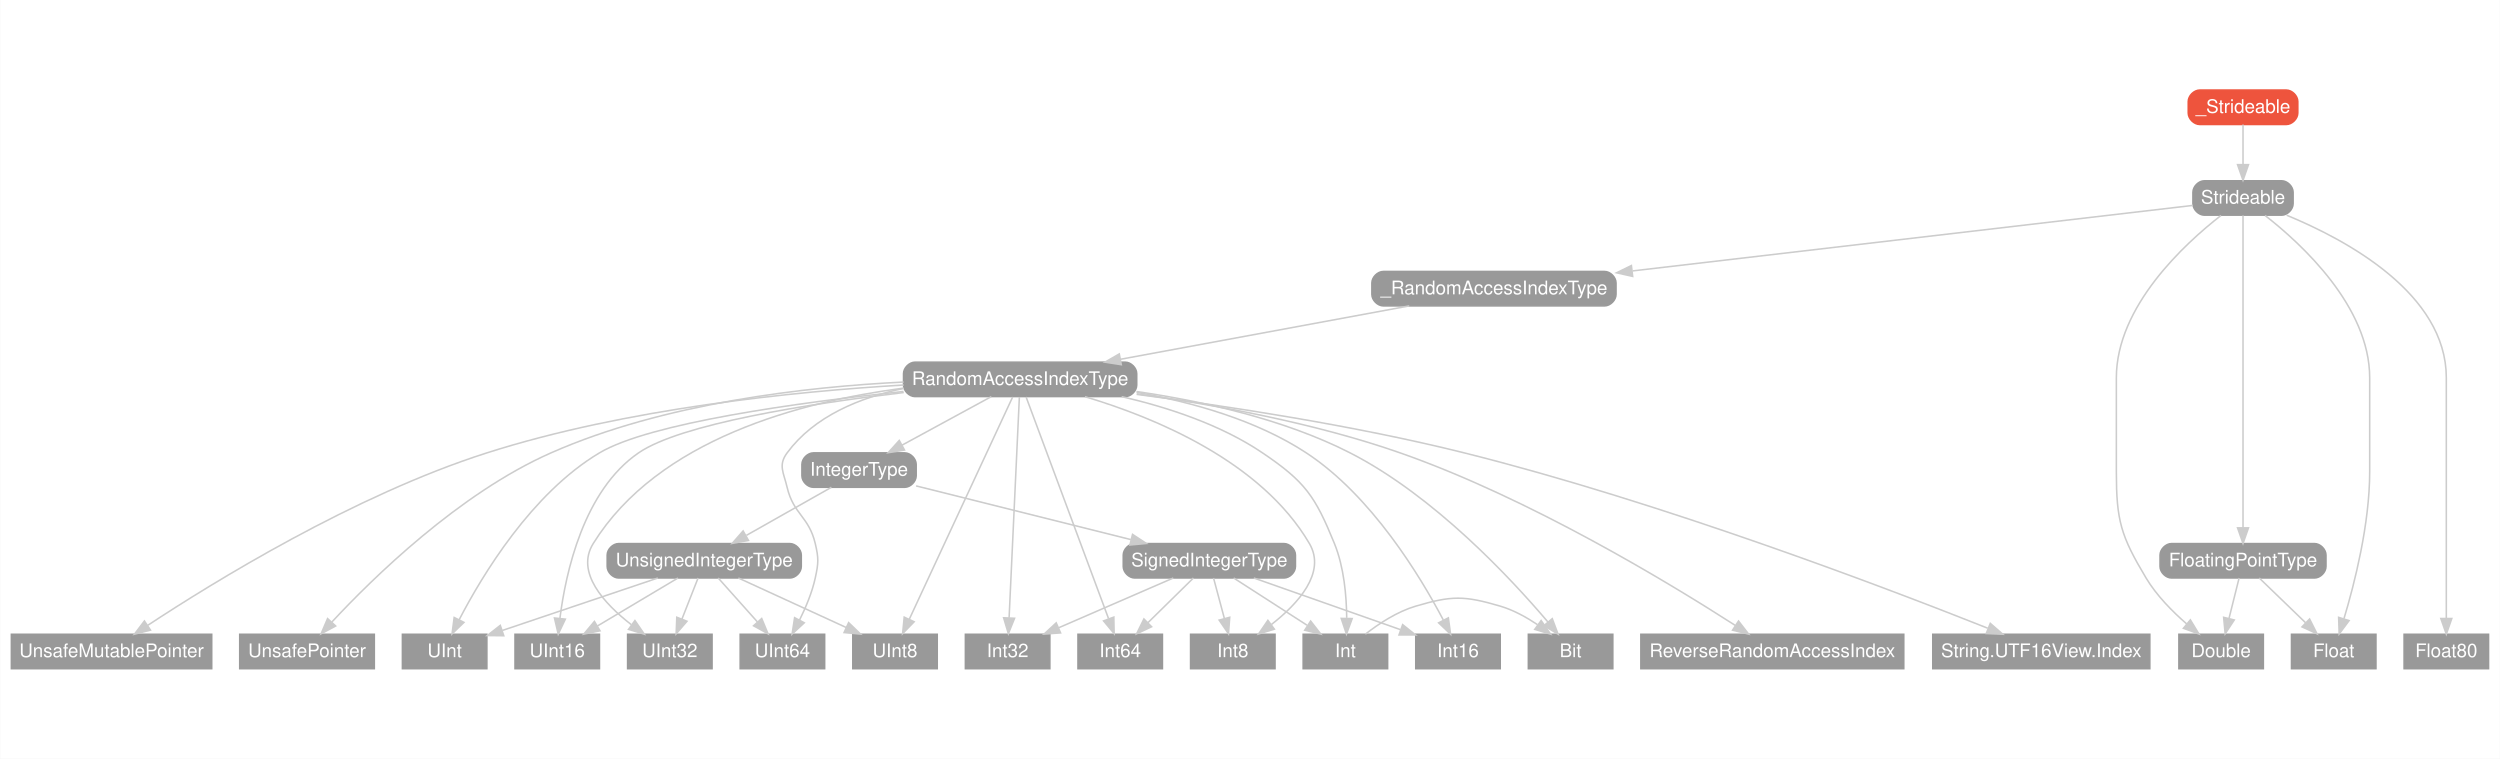
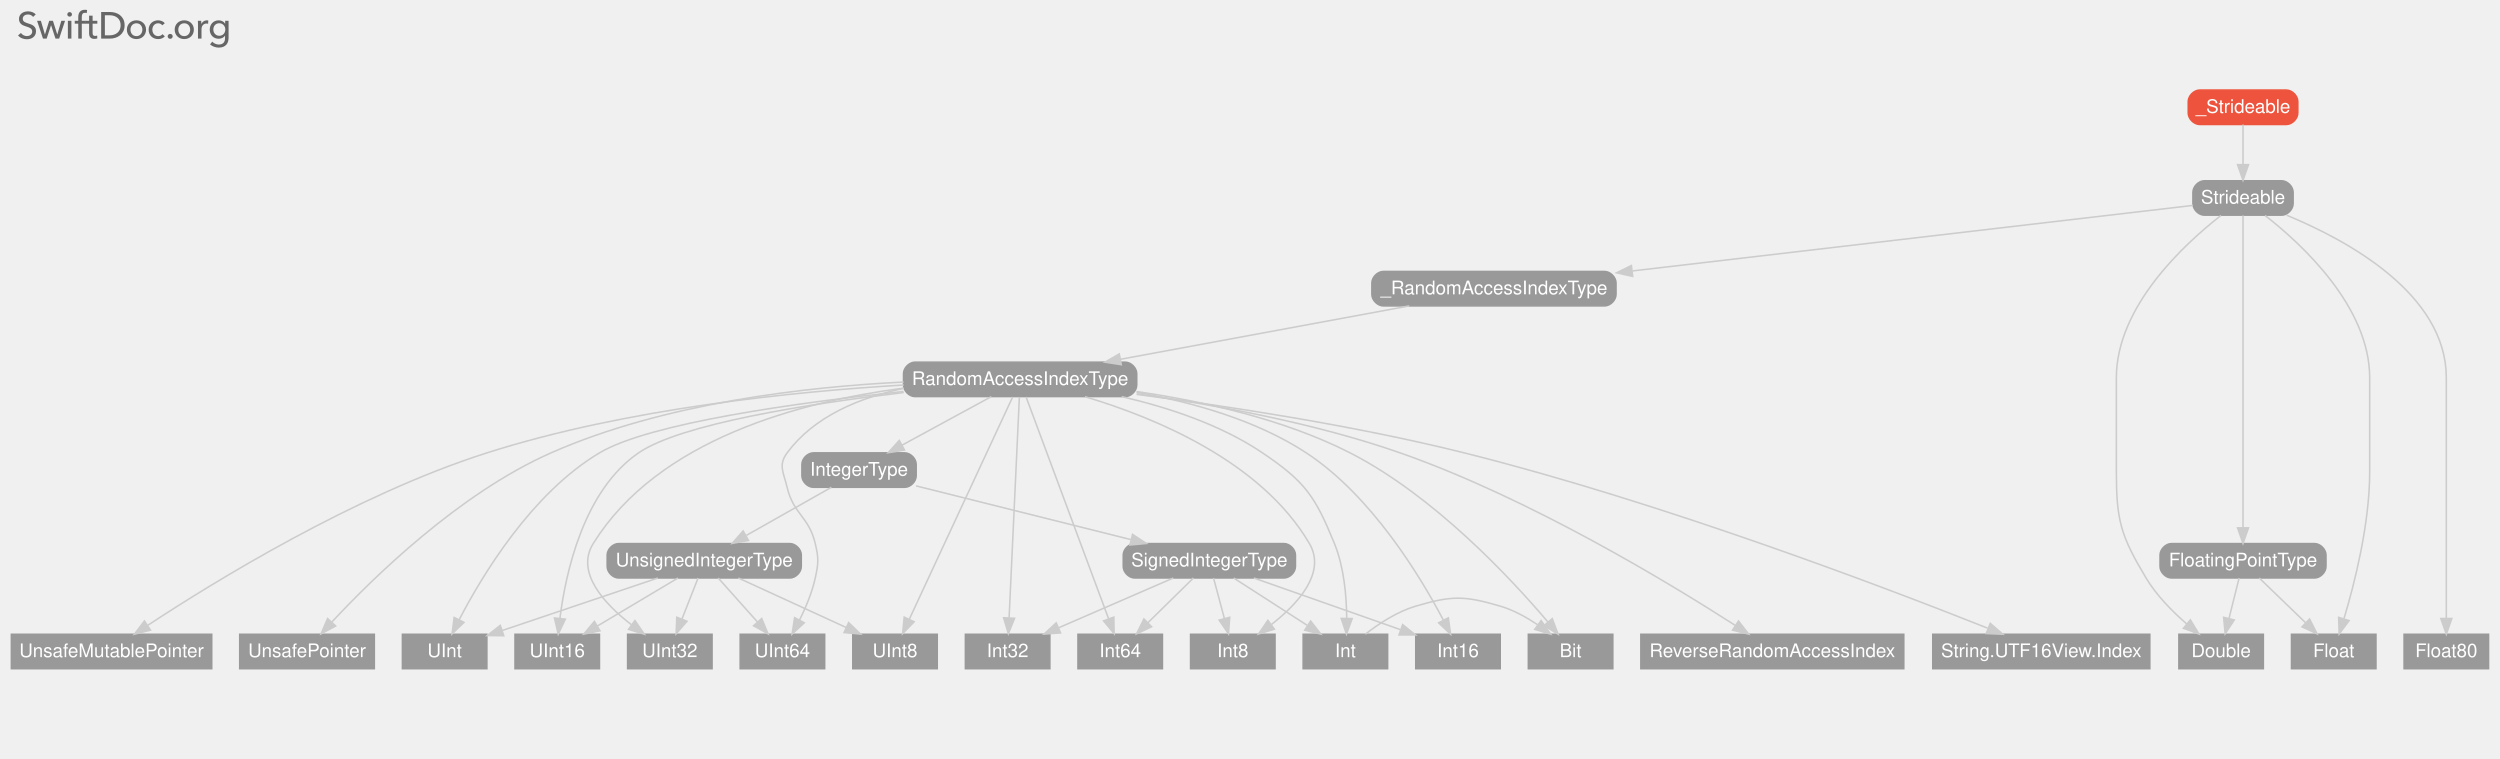
<svg xmlns="http://www.w3.org/2000/svg" xmlns:xlink="http://www.w3.org/1999/xlink" width="1598pt" height="485pt" viewBox="0.00 0.00 1598.40 485.20">
  <g id="graph0" class="graph" transform="scale(1 1) rotate(0) translate(7.2 427.6)">
-     <polygon fill="white" stroke="none" points="-7.2,57.6 -7.2,-427.6 1591.2,-427.6 1591.2,57.6 -7.2,57.6" />
+     <g transform="translate(0 -427.6)">
+       <g>
+         <path fill="#666666" d="M13.846,10.832c-0.336-0.464-0.792-0.844-1.368-1.14s-1.224-0.444-1.944-0.444         c-0.384,0-0.772,0.052-1.164,0.156C8.977,9.509,8.622,9.677,8.301,9.908c-0.32,0.232-0.58,0.52-0.78,0.864         c-0.2,0.344-0.3,0.756-0.3,1.236c0,0.464,0.092,0.852,0.276,1.164c0.184,0.312,0.432,0.576,0.744,0.792s0.68,0.4,1.104,0.552         c0.423,0.152,0.876,0.309,1.356,0.468c0.576,0.177,1.16,0.376,1.752,0.601c0.592,0.224,1.128,0.52,1.608,0.888         s0.872,0.828,1.176,1.38s0.456,1.252,0.456,2.101c0,0.88-0.164,1.644-0.492,2.292c-0.328,0.647-0.765,1.184-1.308,1.607         c-0.544,0.424-1.172,0.74-1.884,0.948s-1.444,0.312-2.196,0.312c-1.072,0-2.108-0.208-3.108-0.624         c-1-0.415-1.828-1.031-2.484-1.848l1.848-1.56c0.4,0.592,0.936,1.071,1.608,1.439c0.672,0.368,1.399,0.552,2.184,0.552         c0.4,0,0.8-0.056,1.2-0.168c0.4-0.111,0.764-0.288,1.092-0.527c0.328-0.24,0.596-0.54,0.804-0.9         c0.208-0.36,0.312-0.796,0.312-1.308s-0.108-0.94-0.324-1.284c-0.216-0.344-0.508-0.636-0.876-0.876s-0.796-0.444-1.284-0.612         c-0.488-0.168-1.004-0.34-1.548-0.516c-0.544-0.16-1.08-0.356-1.608-0.588c-0.528-0.232-1-0.528-1.416-0.889         c-0.416-0.359-0.752-0.804-1.008-1.332c-0.256-0.527-0.384-1.184-0.384-1.968c0-0.848,0.172-1.576,0.516-2.184         c0.344-0.608,0.792-1.112,1.344-1.512c0.552-0.4,1.176-0.692,1.872-0.876c0.696-0.184,1.396-0.276,2.1-0.276         c0.992,0,1.92,0.176,2.784,0.528c0.864,0.352,1.56,0.824,2.088,1.416L13.846,10.832z" />
+         <path fill="#666666" d="M18.813,13.304l2.568,8.688h0.048l2.712-8.688h2.376l2.76,8.688h0.048l2.568-8.688h2.376L30.501,24.68         h-2.352l-2.808-8.544h-0.048l-2.784,8.544h-2.352l-3.792-11.376H18.813z" />
+         <path fill="#666666" d="M38.685,9.2c0,0.416-0.147,0.76-0.44,1.032c-0.294,0.272-0.647,0.408-1.06,0.408s-0.762-0.14-1.047-0.42         c-0.286-0.28-0.429-0.62-0.429-1.02c0-0.416,0.143-0.764,0.429-1.044c0.286-0.28,0.635-0.42,1.047-0.42s0.766,0.14,1.06,0.42         C38.538,8.437,38.685,8.784,38.685,9.2z M38.325,24.68h-2.256V13.304h2.256V24.68z" />
+         <path fill="#666666" d="M47.613,15.152h-2.64v9.528h-2.256v-9.528h-2.256v-1.848h2.256v-2.376c0-0.672,0.076-1.292,0.228-1.86         c0.152-0.568,0.4-1.06,0.744-1.476c0.344-0.416,0.784-0.744,1.32-0.984c0.536-0.24,1.188-0.36,1.956-0.36         c0.544,0,1.016,0.056,1.416,0.168l-0.264,1.944c-0.176-0.048-0.352-0.088-0.528-0.12c-0.176-0.032-0.376-0.048-0.6-0.048         c-0.432,0-0.78,0.076-1.044,0.228c-0.264,0.152-0.468,0.356-0.612,0.612s-0.24,0.548-0.288,0.876         c-0.048,0.328-0.072,0.668-0.072,1.02v2.376h2.64V15.152z" />
+         <path fill="#666666" d="M54.909,15.152h-3.024v5.91c0,0.687,0.128,1.177,0.384,1.472c0.256,0.295,0.664,0.442,1.224,0.442         c0.208,0,0.432-0.021,0.672-0.065c0.24-0.044,0.456-0.11,0.648-0.198l0.072,1.848c-0.272,0.096-0.572,0.172-0.9,0.229         c-0.328,0.056-0.668,0.084-1.02,0.084c-1.072,0-1.892-0.296-2.46-0.889c-0.568-0.592-0.852-1.479-0.852-2.664v-6.168h-2.184         v-1.848h2.184V10.04h2.232v3.264h3.024V15.152z" />
+         <path fill="#666666" d="M57.356,7.688h5.832c1.088,0,2.176,0.16,3.264,0.48c1.088,0.32,2.072,0.824,2.952,1.512         s1.592,1.568,2.136,2.64c0.544,1.072,0.816,2.36,0.816,3.864c0,1.456-0.272,2.716-0.816,3.78s-1.256,1.943-2.136,2.64         s-1.864,1.216-2.952,1.561c-1.088,0.344-2.176,0.516-3.264,0.516h-5.832V7.688z M59.732,22.593h2.976         c1.024,0,1.972-0.145,2.844-0.432c0.872-0.288,1.624-0.704,2.256-1.248c0.632-0.544,1.124-1.216,1.476-2.017         c0.352-0.8,0.528-1.704,0.528-2.712c0-1.056-0.176-1.983-0.528-2.784c-0.353-0.8-0.844-1.468-1.476-2.004         c-0.632-0.536-1.384-0.944-2.256-1.224s-1.82-0.42-2.844-0.42h-2.976V22.593z" />
+         <path fill="#666666" d="M86.06,18.969c0,0.88-0.156,1.688-0.468,2.424c-0.312,0.736-0.744,1.372-1.296,1.908         c-0.552,0.536-1.204,0.952-1.956,1.248c-0.752,0.296-1.56,0.443-2.424,0.443c-0.864,0-1.672-0.147-2.424-0.443         c-0.752-0.296-1.4-0.712-1.944-1.248c-0.544-0.536-0.972-1.172-1.284-1.908c-0.312-0.735-0.468-1.544-0.468-2.424         s0.156-1.684,0.468-2.412c0.312-0.728,0.74-1.356,1.284-1.884c0.543-0.528,1.191-0.939,1.944-1.236         c0.752-0.296,1.56-0.444,2.424-0.444c0.864,0,1.672,0.148,2.424,0.444c0.752,0.297,1.404,0.708,1.956,1.236         c0.552,0.527,0.984,1.156,1.296,1.884C85.904,17.285,86.06,18.089,86.06,18.969z M83.708,18.98c0-0.542-0.084-1.061-0.252-1.556         c-0.169-0.494-0.414-0.929-0.734-1.304s-0.718-0.674-1.192-0.897s-1.015-0.335-1.625-0.335c-0.61,0-1.152,0.111-1.625,0.335         c-0.474,0.224-0.871,0.522-1.191,0.897c-0.321,0.375-0.566,0.81-0.734,1.304C76.184,17.92,76.1,18.438,76.1,18.98         c0,0.543,0.084,1.062,0.253,1.556c0.168,0.495,0.413,0.934,0.734,1.316c0.321,0.383,0.718,0.686,1.191,0.909         c0.473,0.224,1.015,0.335,1.625,0.335c0.61,0,1.151-0.111,1.625-0.335s0.871-0.526,1.192-0.909s0.565-0.821,0.734-1.316         C83.624,20.042,83.708,19.523,83.708,18.98z" />
+         <path fill="#666666" d="M96.428,16.184c-0.24-0.368-0.6-0.676-1.08-0.924s-0.992-0.372-1.536-0.372         c-0.592,0-1.116,0.112-1.572,0.336c-0.456,0.225-0.844,0.524-1.164,0.9c-0.32,0.376-0.564,0.812-0.732,1.308         s-0.252,1.017-0.252,1.56c0,0.545,0.084,1.064,0.252,1.561s0.412,0.933,0.732,1.308c0.32,0.376,0.712,0.677,1.176,0.9         c0.464,0.225,0.992,0.336,1.584,0.336c0.576,0,1.1-0.111,1.572-0.336c0.472-0.224,0.86-0.528,1.164-0.912l1.512,1.368         c-0.48,0.561-1.08,0.996-1.8,1.308c-0.72,0.312-1.536,0.468-2.448,0.468c-0.88,0-1.692-0.144-2.436-0.432         c-0.744-0.288-1.388-0.691-1.932-1.212c-0.544-0.52-0.972-1.147-1.284-1.884s-0.468-1.561-0.468-2.473         c0-0.896,0.152-1.711,0.456-2.447c0.304-0.736,0.728-1.368,1.272-1.896c0.543-0.527,1.188-0.936,1.932-1.224         c0.744-0.288,1.548-0.433,2.412-0.433c0.8,0,1.596,0.16,2.388,0.48s1.419,0.784,1.884,1.392L96.428,16.184z" />
+         <path fill="#666666" d="M103.1,23.24c0,0.417-0.152,0.784-0.456,1.104c-0.304,0.32-0.688,0.479-1.152,0.479         c-0.448,0-0.828-0.155-1.14-0.468c-0.312-0.312-0.468-0.676-0.468-1.092c0-0.432,0.152-0.804,0.456-1.116         c0.304-0.312,0.688-0.468,1.152-0.468c0.464,0,0.848,0.152,1.152,0.456C102.947,22.44,103.1,22.808,103.1,23.24z" />
+         <path fill="#666666" d="M116.635,18.969c0,0.88-0.156,1.688-0.468,2.424c-0.312,0.736-0.744,1.372-1.296,1.908         c-0.552,0.536-1.204,0.952-1.956,1.248c-0.752,0.296-1.56,0.443-2.424,0.443c-0.864,0-1.672-0.147-2.424-0.443         c-0.752-0.296-1.4-0.712-1.944-1.248c-0.544-0.536-0.972-1.172-1.284-1.908c-0.312-0.735-0.468-1.544-0.468-2.424         s0.156-1.684,0.468-2.412c0.312-0.728,0.74-1.356,1.284-1.884c0.543-0.528,1.191-0.939,1.944-1.236         c0.752-0.296,1.56-0.444,2.424-0.444c0.864,0,1.672,0.148,2.424,0.444c0.752,0.297,1.404,0.708,1.956,1.236         c0.552,0.527,0.984,1.156,1.296,1.884C116.479,17.285,116.635,18.089,116.635,18.969z M114.283,18.98         c0-0.542-0.084-1.061-0.252-1.556c-0.169-0.494-0.414-0.929-0.734-1.304s-0.718-0.674-1.192-0.897s-1.015-0.335-1.625-0.335         c-0.61,0-1.152,0.111-1.625,0.335c-0.474,0.224-0.871,0.522-1.191,0.897c-0.321,0.375-0.566,0.81-0.734,1.304         c-0.169,0.495-0.253,1.014-0.253,1.556c0,0.543,0.084,1.062,0.253,1.556c0.168,0.495,0.413,0.934,0.734,1.316         c0.321,0.383,0.718,0.686,1.191,0.909c0.473,0.224,1.015,0.335,1.625,0.335c0.61,0,1.151-0.111,1.625-0.335         s0.871-0.526,1.192-0.909s0.565-0.821,0.734-1.316C114.199,20.042,114.283,19.523,114.283,18.98z" />
+         <path fill="#666666" d="M119.251,14.577c-0.016-0.48-0.04-0.904-0.072-1.272h2.136c0.032,0.288,0.056,0.62,0.072,0.996         c0.016,0.376,0.024,0.684,0.024,0.924h0.072c0.32-0.672,0.788-1.212,1.404-1.62c0.616-0.408,1.308-0.612,2.076-0.612         c0.352,0,0.648,0.033,0.888,0.097l-0.096,2.088c-0.32-0.08-0.664-0.12-1.032-0.12c-0.544,0-1.016,0.101-1.416,0.3         c-0.4,0.2-0.732,0.468-0.996,0.805c-0.264,0.336-0.46,0.724-0.588,1.163c-0.128,0.44-0.192,0.9-0.192,1.381v5.976h-2.256v-8.928         C119.275,15.449,119.267,15.056,119.251,14.577z" />
+         <path fill="#666666" d="M128.419,26.625c0.496,0.56,1.116,1.008,1.86,1.344c0.744,0.336,1.508,0.504,2.292,0.504         c0.752,0,1.384-0.108,1.896-0.324s0.924-0.512,1.236-0.888s0.536-0.82,0.672-1.332c0.136-0.513,0.204-1.064,0.204-1.656v-1.464         h-0.048c-0.416,0.641-0.984,1.128-1.704,1.464c-0.72,0.336-1.488,0.504-2.304,0.504c-0.864,0-1.652-0.151-2.364-0.456         c-0.712-0.304-1.316-0.72-1.812-1.248c-0.496-0.527-0.88-1.147-1.152-1.859s-0.408-1.477-0.408-2.292         c0-0.816,0.136-1.584,0.408-2.305c0.272-0.72,0.656-1.348,1.152-1.884c0.496-0.535,1.096-0.96,1.8-1.271         c0.704-0.312,1.488-0.469,2.352-0.469c0.816,0,1.596,0.177,2.34,0.528c0.744,0.353,1.332,0.888,1.764,1.608h0.048v-1.824h2.184         v10.8c0,0.832-0.104,1.628-0.312,2.388c-0.208,0.76-0.56,1.433-1.056,2.017s-1.144,1.052-1.944,1.404         c-0.8,0.352-1.792,0.527-2.976,0.527c-0.992,0-1.988-0.18-2.988-0.54c-1-0.359-1.86-0.868-2.58-1.523L128.419,26.625z          M129.091,18.873c0,0.527,0.084,1.031,0.253,1.512c0.168,0.479,0.417,0.904,0.746,1.271c0.329,0.369,0.726,0.664,1.192,0.889         c0.465,0.224,0.995,0.336,1.589,0.336c0.577,0,1.107-0.104,1.589-0.312c0.481-0.207,0.891-0.491,1.228-0.852         s0.598-0.784,0.782-1.272c0.185-0.487,0.277-1.012,0.277-1.571c0-0.544-0.093-1.057-0.277-1.536         c-0.185-0.48-0.449-0.904-0.794-1.272c-0.345-0.367-0.755-0.66-1.228-0.876c-0.474-0.216-1-0.324-1.577-0.324         c-0.594,0-1.124,0.108-1.589,0.324c-0.466,0.216-0.863,0.504-1.192,0.864s-0.578,0.784-0.746,1.271         C129.175,17.812,129.091,18.329,129.091,18.873z" />
+       </g>
+       <g>
+         <a xlink:href="/" pointer-events="all" target="_top">
+           <polygon fill="none" points="0,0 145,0 145,35 0,35 0,0" />
+         </a>
+       </g>
+     </g>
    <g id="node1" class="node">
      <g id="a_node1">
-         <a xlink:href="/type/Bit/" xlink:title="Bit">
+         <a xlink:href="/type/Bit/" target="_top">
          <polygon fill="#999999" stroke="#999999" points="1024,-22 970,-22 970,-0 1024,-0 1024,-22" />
          <text text-anchor="middle" x="997" y="-7.4" font-family="Helvetica,sans-Serif" font-size="12.00" fill="white">Bit</text>
        </a>
      </g>
    </g>
    <g id="node2" class="node">
      <g id="a_node2">
-         <a xlink:href="/type/Double/" xlink:title="Double">
+         <a xlink:href="/type/Double/" target="_top">
          <polygon fill="#999999" stroke="#999999" points="1440,-22 1386,-22 1386,-0 1440,-0 1440,-22" />
          <text text-anchor="middle" x="1413" y="-7.4" font-family="Helvetica,sans-Serif" font-size="12.00" fill="white">Double</text>
        </a>
      </g>
    </g>
    <g id="node3" class="node">
      <g id="a_node3">
-         <a xlink:href="/type/Float/" xlink:title="Float">
+         <a xlink:href="/type/Float/" target="_top">
          <polygon fill="#999999" stroke="#999999" points="1512,-22 1458,-22 1458,-0 1512,-0 1512,-22" />
          <text text-anchor="middle" x="1485" y="-7.4" font-family="Helvetica,sans-Serif" font-size="12.00" fill="white">Float</text>
        </a>
      </g>
    </g>
    <g id="node4" class="node">
      <g id="a_node4">
-         <a xlink:href="/type/Float80/" xlink:title="Float80">
+         <a xlink:href="/type/Float80/" target="_top">
          <polygon fill="#999999" stroke="#999999" points="1584,-22 1530,-22 1530,-0 1584,-0 1584,-22" />
          <text text-anchor="middle" x="1557" y="-7.4" font-family="Helvetica,sans-Serif" font-size="12.00" fill="white">Float80</text>
        </a>
      </g>
    </g>
    <g id="node5" class="node">
      <g id="a_node5">
-         <a xlink:href="/protocol/FloatingPointType/" xlink:title="FloatingPointType">
+         <a xlink:href="/protocol/FloatingPointType/" target="_top">
          <path fill="#999999" stroke="#999999" d="M1472.72,-80C1472.72,-80 1381.28,-80 1381.28,-80 1377.62,-80 1373.95,-76.333 1373.95,-72.667 1373.95,-72.667 1373.95,-65.333 1373.95,-65.333 1373.95,-61.667 1377.62,-58 1381.28,-58 1381.28,-58 1472.72,-58 1472.72,-58 1476.38,-58 1480.05,-61.667 1480.05,-65.333 1480.05,-65.333 1480.05,-72.667 1480.05,-72.667 1480.05,-76.333 1476.38,-80 1472.72,-80" />
          <text text-anchor="middle" x="1427" y="-65.4" font-family="Helvetica,sans-Serif" font-size="12.00" fill="white">FloatingPointType</text>
        </a>
      </g>
    </g>
    <g id="edge7" class="edge">
      <path fill="none" stroke="#cccccc" d="M1424.5,-57.988C1422.71,-50.831 1420.24,-40.955 1418.05,-32.188" />
      <polygon fill="#cccccc" stroke="#cccccc" points="1421.4,-31.156 1415.58,-22.304 1414.61,-32.854 1421.4,-31.156" />
    </g>
    <g id="edge8" class="edge">
      <path fill="none" stroke="#cccccc" d="M1437.37,-57.988C1445.6,-50.045 1457.29,-38.751 1467.04,-29.344" />
      <polygon fill="#cccccc" stroke="#cccccc" points="1469.57,-31.768 1474.33,-22.304 1464.7,-26.732 1469.57,-31.768" />
    </g>
    <g id="node6" class="node">
      <g id="a_node6">
-         <a xlink:href="/type/Int/" xlink:title="Int">
+         <a xlink:href="/type/Int/" target="_top">
          <polygon fill="#999999" stroke="#999999" points="880,-22 826,-22 826,-0 880,-0 880,-22" />
          <text text-anchor="middle" x="853" y="-7.4" font-family="Helvetica,sans-Serif" font-size="12.00" fill="white">Int</text>
        </a>
      </g>
    </g>
    <g id="edge26" class="edge">
      <path fill="none" stroke="#cccccc" d="M865.779,-22.085C874.283,-28.703 886.052,-36.484 898,-40 921.024,-46.776 928.976,-46.776 952,-40 960.401,-37.528 968.713,-32.947 975.865,-28.145" />
      <polygon fill="#cccccc" stroke="#cccccc" points="978.18,-30.789 984.221,-22.085 974.071,-25.122 978.18,-30.789" />
    </g>
    <g id="node7" class="node">
      <g id="a_node7">
-         <a xlink:href="/type/Int16/" xlink:title="Int16">
+         <a xlink:href="/type/Int16/" target="_top">
          <polygon fill="#999999" stroke="#999999" points="952,-22 898,-22 898,-0 952,-0 952,-22" />
          <text text-anchor="middle" x="925" y="-7.4" font-family="Helvetica,sans-Serif" font-size="12.00" fill="white">Int16</text>
        </a>
      </g>
    </g>
    <g id="node8" class="node">
      <g id="a_node8">
-         <a xlink:href="/type/Int32/" xlink:title="Int32">
+         <a xlink:href="/type/Int32/" target="_top">
          <polygon fill="#999999" stroke="#999999" points="664,-22 610,-22 610,-0 664,-0 664,-22" />
          <text text-anchor="middle" x="637" y="-7.4" font-family="Helvetica,sans-Serif" font-size="12.00" fill="white">Int32</text>
        </a>
      </g>
    </g>
    <g id="node9" class="node">
      <g id="a_node9">
-         <a xlink:href="/type/Int64/" xlink:title="Int64">
+         <a xlink:href="/type/Int64/" target="_top">
          <polygon fill="#999999" stroke="#999999" points="736,-22 682,-22 682,-0 736,-0 736,-22" />
          <text text-anchor="middle" x="709" y="-7.4" font-family="Helvetica,sans-Serif" font-size="12.00" fill="white">Int64</text>
        </a>
      </g>
    </g>
    <g id="node10" class="node">
      <g id="a_node10">
-         <a xlink:href="/type/Int8/" xlink:title="Int8">
+         <a xlink:href="/type/Int8/" target="_top">
          <polygon fill="#999999" stroke="#999999" points="808,-22 754,-22 754,-0 808,-0 808,-22" />
          <text text-anchor="middle" x="781" y="-7.4" font-family="Helvetica,sans-Serif" font-size="12.00" fill="white">Int8</text>
        </a>
      </g>
    </g>
    <g id="node11" class="node">
      <g id="a_node11">
-         <a xlink:href="/protocol/IntegerType/" xlink:title="IntegerType">
+         <a xlink:href="/protocol/IntegerType/" target="_top">
          <path fill="#999999" stroke="#999999" d="M571.202,-138C571.202,-138 512.798,-138 512.798,-138 509.132,-138 505.465,-134.333 505.465,-130.667 505.465,-130.667 505.465,-123.333 505.465,-123.333 505.465,-119.667 509.132,-116 512.798,-116 512.798,-116 571.202,-116 571.202,-116 574.868,-116 578.535,-119.667 578.535,-123.333 578.535,-123.333 578.535,-130.667 578.535,-130.667 578.535,-134.333 574.868,-138 571.202,-138" />
          <text text-anchor="middle" x="542" y="-123.4" font-family="Helvetica,sans-Serif" font-size="12.00" fill="white">IntegerType</text>
        </a>
      </g>
    </g>
    <g id="node14" class="node">
      <g id="a_node14">
-         <a xlink:href="/protocol/SignedIntegerType/" xlink:title="SignedIntegerType">
+         <a xlink:href="/protocol/SignedIntegerType/" target="_top">
          <path fill="#999999" stroke="#999999" d="M813.727,-80C813.727,-80 718.273,-80 718.273,-80 714.606,-80 710.94,-76.333 710.94,-72.667 710.94,-72.667 710.94,-65.333 710.94,-65.333 710.94,-61.667 714.606,-58 718.273,-58 718.273,-58 813.727,-58 813.727,-58 817.394,-58 821.06,-61.667 821.06,-65.333 821.06,-65.333 821.06,-72.667 821.06,-72.667 821.06,-76.333 817.394,-80 813.727,-80" />
          <text text-anchor="middle" x="766" y="-65.4" font-family="Helvetica,sans-Serif" font-size="12.00" fill="white">SignedIntegerType</text>
        </a>
      </g>
    </g>
    <g id="edge27" class="edge">
      <path fill="none" stroke="#cccccc" d="M578.488,-116.878C615.824,-107.544 674.116,-92.971 715.792,-82.552" />
      <polygon fill="#cccccc" stroke="#cccccc" points="716.889,-85.886 725.741,-80.065 715.191,-79.095 716.889,-85.886" />
    </g>
    <g id="node24" class="node">
      <g id="a_node24">
-         <a xlink:href="/protocol/UnsignedIntegerType/" xlink:title="UnsignedIntegerType">
+         <a xlink:href="/protocol/UnsignedIntegerType/" target="_top">
          <path fill="#999999" stroke="#999999" d="M497.728,-80C497.728,-80 388.272,-80 388.272,-80 384.605,-80 380.938,-76.333 380.938,-72.667 380.938,-72.667 380.938,-65.333 380.938,-65.333 380.938,-61.667 384.605,-58 388.272,-58 388.272,-58 497.728,-58 497.728,-58 501.395,-58 505.062,-61.667 505.062,-65.333 505.062,-65.333 505.062,-72.667 505.062,-72.667 505.062,-76.333 501.395,-80 497.728,-80" />
          <text text-anchor="middle" x="443" y="-65.4" font-family="Helvetica,sans-Serif" font-size="12.00" fill="white">UnsignedIntegerType</text>
        </a>
      </g>
    </g>
    <g id="edge28" class="edge">
      <path fill="none" stroke="#cccccc" d="M524.301,-115.988C509.19,-107.441 487.224,-95.016 469.932,-85.234" />
      <polygon fill="#cccccc" stroke="#cccccc" points="471.307,-81.991 460.88,-80.114 467.861,-88.084 471.307,-81.991" />
    </g>
    <g id="node12" class="node">
      <g id="a_node12">
-         <a xlink:href="/protocol/RandomAccessIndexType/" xlink:title="RandomAccessIndexType">
+         <a xlink:href="/protocol/RandomAccessIndexType/" target="_top">
          <path fill="#999999" stroke="#999999" d="M712.225,-196C712.225,-196 577.775,-196 577.775,-196 574.108,-196 570.441,-192.333 570.441,-188.667 570.441,-188.667 570.441,-181.333 570.441,-181.333 570.441,-177.667 574.108,-174 577.775,-174 577.775,-174 712.225,-174 712.225,-174 715.892,-174 719.559,-177.667 719.559,-181.333 719.559,-181.333 719.559,-188.667 719.559,-188.667 719.559,-192.333 715.892,-196 712.225,-196" />
          <text text-anchor="middle" x="645" y="-181.4" font-family="Helvetica,sans-Serif" font-size="12.00" fill="white">RandomAccessIndexType</text>
        </a>
      </g>
    </g>
    <g id="edge10" class="edge">
      <path fill="none" stroke="#cccccc" d="M719.43,-177.221C761.33,-171.138 813.59,-159.648 856,-138 909.793,-110.542 959.088,-57.479 982.569,-29.791" />
      <polygon fill="#cccccc" stroke="#cccccc" points="985.291,-31.992 989.004,-22.07 979.913,-27.511 985.291,-31.992" />
    </g>
    <g id="edge11" class="edge">
      <path fill="none" stroke="#cccccc" d="M709.927,-173.96C739.261,-167.196 773.256,-156.077 800,-138 827.258,-119.576 833.596,-110.473 846,-80 852.152,-64.886 853.715,-46.39 853.843,-32.506" />
      <polygon fill="#cccccc" stroke="#cccccc" points="857.337,-32.049 853.683,-22.104 850.338,-32.156 857.337,-32.049" />
    </g>
    <g id="edge12" class="edge">
      <path fill="none" stroke="#cccccc" d="M719.471,-176.713C754.621,-170.533 795.813,-159.11 828,-138 869.736,-110.627 900.902,-59.072 915.611,-31.145" />
      <polygon fill="#cccccc" stroke="#cccccc" points="918.843,-32.511 920.274,-22.014 912.609,-29.327 918.843,-32.511" />
    </g>
    <g id="edge13" class="edge">
      <path fill="none" stroke="#cccccc" d="M644.524,-173.756C643.237,-146.097 639.675,-69.509 637.954,-32.519" />
      <polygon fill="#cccccc" stroke="#cccccc" points="641.445,-32.235 637.484,-22.408 634.453,-32.56 641.445,-32.235" />
    </g>
    <g id="edge14" class="edge">
      <path fill="none" stroke="#cccccc" d="M648.812,-173.756C659.148,-145.978 687.847,-68.848 701.542,-32.042" />
      <polygon fill="#cccccc" stroke="#cccccc" points="704.92,-33.001 705.127,-22.408 698.36,-30.56 704.92,-33.001" />
    </g>
    <g id="edge15" class="edge">
      <path fill="none" stroke="#cccccc" d="M686.469,-173.931C730.91,-160.68 799.208,-132.634 830,-80 840.861,-61.435 822.844,-41.639 805.676,-28.222" />
      <polygon fill="#cccccc" stroke="#cccccc" points="807.579,-25.277 797.447,-22.182 803.437,-30.92 807.579,-25.277" />
    </g>
    <g id="edge16" class="edge">
      <path fill="none" stroke="#cccccc" d="M626.586,-173.988C610.719,-165.362 587.587,-152.785 569.522,-142.963" />
      <polygon fill="#cccccc" stroke="#cccccc" points="571.059,-139.816 560.602,-138.114 567.716,-145.965 571.059,-139.816" />
    </g>
    <g id="node13" class="node">
      <g id="a_node13">
-         <a xlink:href="/type/ReverseRandomAccessIndex/" xlink:title="ReverseRandomAccessIndex">
+         <a xlink:href="/type/ReverseRandomAccessIndex/" target="_top">
          <polygon fill="#999999" stroke="#999999" points="1210.06,-22 1041.94,-22 1041.94,-0 1210.06,-0 1210.06,-22" />
          <text text-anchor="middle" x="1126" y="-7.4" font-family="Helvetica,sans-Serif" font-size="12.00" fill="white">ReverseRandomAccessIndex</text>
        </a>
      </g>
    </g>
    <g id="edge17" class="edge">
      <path fill="none" stroke="#cccccc" d="M719.609,-175.768C768.472,-168.954 833.194,-157.202 888,-138 971.067,-108.897 1060.67,-54.457 1102.28,-27.684" />
      <polygon fill="#cccccc" stroke="#cccccc" points="1104.39,-30.487 1110.87,-22.107 1100.57,-24.616 1104.39,-30.487" />
    </g>
    <g id="node16" class="node">
      <g id="a_node16">
-         <a xlink:href="/type/String.UTF16View.Index/" xlink:title="String.UTF16View.Index">
+         <a xlink:href="/type/String.UTF16View.Index/" target="_top">
          <polygon fill="#999999" stroke="#999999" points="1367.39,-22 1228.61,-22 1228.61,-0 1367.39,-0 1367.39,-22" />
          <text text-anchor="middle" x="1298" y="-7.4" font-family="Helvetica,sans-Serif" font-size="12.00" fill="white">String.UTF16View.Index</text>
        </a>
      </g>
    </g>
    <g id="edge25" class="edge">
      <path fill="none" stroke="#cccccc" d="M719.546,-175.417C777.237,-167.937 858.856,-155.524 929,-138 1054.93,-106.54 1199.22,-51.522 1263.73,-25.884" />
      <polygon fill="#cccccc" stroke="#cccccc" points="1265.39,-28.989 1273.38,-22.03 1262.79,-22.488 1265.39,-28.989" />
    </g>
    <g id="node17" class="node">
      <g id="a_node17">
-         <a xlink:href="/type/UInt/" xlink:title="UInt">
+         <a xlink:href="/type/UInt/" target="_top">
          <polygon fill="#999999" stroke="#999999" points="304,-22 250,-22 250,-0 304,-0 304,-22" />
          <text text-anchor="middle" x="277" y="-7.4" font-family="Helvetica,sans-Serif" font-size="12.00" fill="white">UInt</text>
        </a>
      </g>
    </g>
    <g id="edge18" class="edge">
      <path fill="none" stroke="#cccccc" d="M570.412,-177.289C502.489,-170.102 408.058,-157.09 376,-138 332.596,-112.153 300.955,-59.577 286.229,-31.196" />
      <polygon fill="#cccccc" stroke="#cccccc" points="289.351,-29.614 281.734,-22.25 283.096,-32.757 289.351,-29.614" />
    </g>
    <g id="node18" class="node">
      <g id="a_node18">
-         <a xlink:href="/type/UInt16/" xlink:title="UInt16">
+         <a xlink:href="/type/UInt16/" target="_top">
          <polygon fill="#999999" stroke="#999999" points="376,-22 322,-22 322,-0 376,-0 376,-22" />
          <text text-anchor="middle" x="349" y="-7.4" font-family="Helvetica,sans-Serif" font-size="12.00" fill="white">UInt16</text>
        </a>
      </g>
    </g>
    <g id="edge19" class="edge">
      <path fill="none" stroke="#cccccc" d="M570.593,-176.599C509.243,-169.307 428.069,-156.551 401,-138 365.845,-113.907 354.418,-61.355 350.732,-32.309" />
      <polygon fill="#cccccc" stroke="#cccccc" points="354.184,-31.675 349.636,-22.106 347.224,-32.423 354.184,-31.675" />
    </g>
    <g id="node19" class="node">
      <g id="a_node19">
-         <a xlink:href="/type/UInt32/" xlink:title="UInt32">
+         <a xlink:href="/type/UInt32/" target="_top">
          <polygon fill="#999999" stroke="#999999" points="448,-22 394,-22 394,-0 448,-0 448,-22" />
          <text text-anchor="middle" x="421" y="-7.4" font-family="Helvetica,sans-Serif" font-size="12.00" fill="white">UInt32</text>
        </a>
      </g>
    </g>
    <g id="edge20" class="edge">
      <path fill="none" stroke="#cccccc" d="M570.402,-179.403C504.782,-170.837 413.444,-146.802 372,-80 360.595,-61.617 378.963,-41.651 396.37,-28.142" />
      <polygon fill="#cccccc" stroke="#cccccc" points="398.686,-30.784 404.703,-22.063 394.561,-25.129 398.686,-30.784" />
    </g>
    <g id="node20" class="node">
      <g id="a_node20">
-         <a xlink:href="/type/UInt64/" xlink:title="UInt64">
+         <a xlink:href="/type/UInt64/" target="_top">
          <polygon fill="#999999" stroke="#999999" points="520,-22 466,-22 466,-0 520,-0 520,-22" />
          <text text-anchor="middle" x="493" y="-7.4" font-family="Helvetica,sans-Serif" font-size="12.00" fill="white">UInt64</text>
        </a>
      </g>
    </g>
    <g id="edge21" class="edge">
      <path fill="none" stroke="#cccccc" d="M570.587,-179.244C542.591,-173.391 513.36,-161.527 496,-138 490.195,-130.132 493.754,-125.516 496,-116 500.11,-98.59 509.89,-97.41 514,-80 516.246,-70.484 516.078,-67.555 514,-58 511.984,-48.73 507.928,-39.09 503.914,-31.043" />
      <polygon fill="#cccccc" stroke="#cccccc" points="506.968,-29.332 499.178,-22.151 500.79,-32.623 506.968,-29.332" />
    </g>
    <g id="node21" class="node">
      <g id="a_node21">
-         <a xlink:href="/type/UInt8/" xlink:title="UInt8">
+         <a xlink:href="/type/UInt8/" target="_top">
          <polygon fill="#999999" stroke="#999999" points="592,-22 538,-22 538,-0 592,-0 592,-22" />
          <text text-anchor="middle" x="565" y="-7.4" font-family="Helvetica,sans-Serif" font-size="12.00" fill="white">UInt8</text>
        </a>
      </g>
    </g>
    <g id="edge22" class="edge">
      <path fill="none" stroke="#cccccc" d="M640.235,-173.756C627.26,-145.859 591.133,-68.185 574.103,-31.571" />
      <polygon fill="#cccccc" stroke="#cccccc" points="577.232,-29.999 569.841,-22.408 570.885,-32.951 577.232,-29.999" />
    </g>
    <g id="node22" class="node">
      <g id="a_node22">
-         <a xlink:href="/type/UnsafeMutablePointer/" xlink:title="UnsafeMutablePointer">
+         <a xlink:href="/type/UnsafeMutablePointer/" target="_top">
          <polygon fill="#999999" stroke="#999999" points="128.051,-22 -0.051,-22 -0.051,-0 128.051,-0 128.051,-22" />
          <text text-anchor="middle" x="64" y="-7.4" font-family="Helvetica,sans-Serif" font-size="12.00" fill="white">UnsafeMutablePointer</text>
        </a>
      </g>
    </g>
    <g id="edge23" class="edge">
      <path fill="none" stroke="#cccccc" d="M570.532,-181.41C500.332,-177.241 392.926,-166.365 304,-138 219.177,-110.944 128.648,-55.062 87.174,-27.737" />
      <polygon fill="#cccccc" stroke="#cccccc" points="88.894,-24.677 78.629,-22.052 85.016,-30.506 88.894,-24.677" />
    </g>
    <g id="node23" class="node">
      <g id="a_node23">
-         <a xlink:href="/type/UnsafePointer/" xlink:title="UnsafePointer">
+         <a xlink:href="/type/UnsafePointer/" target="_top">
          <polygon fill="#999999" stroke="#999999" points="232.032,-22 145.968,-22 145.968,-0 232.032,-0 232.032,-22" />
          <text text-anchor="middle" x="189" y="-7.4" font-family="Helvetica,sans-Serif" font-size="12.00" fill="white">UnsafePointer</text>
        </a>
      </g>
    </g>
    <g id="edge24" class="edge">
      <path fill="none" stroke="#cccccc" d="M570.48,-183.291C507.874,-180.23 417.304,-169.924 345,-138 286.157,-112.02 230.993,-57.909 204.847,-29.805" />
      <polygon fill="#cccccc" stroke="#cccccc" points="207.31,-27.311 197.978,-22.295 202.145,-32.036 207.31,-27.311" />
    </g>
    <g id="edge29" class="edge">
      <path fill="none" stroke="#cccccc" d="M781.554,-57.988C794.587,-49.599 813.424,-37.474 828.484,-27.78" />
      <polygon fill="#cccccc" stroke="#cccccc" points="830.773,-30.469 837.287,-22.114 826.984,-24.583 830.773,-30.469" />
    </g>
    <g id="edge30" class="edge">
      <path fill="none" stroke="#cccccc" d="M794.426,-57.988C820.634,-48.758 859.685,-35.004 888.252,-24.943" />
      <polygon fill="#cccccc" stroke="#cccccc" points="889.612,-28.174 897.881,-21.551 887.287,-21.572 889.612,-28.174" />
    </g>
    <g id="edge31" class="edge">
      <path fill="none" stroke="#cccccc" d="M742.937,-57.988C722.519,-49.124 692.492,-36.09 669.616,-26.159" />
      <polygon fill="#cccccc" stroke="#cccccc" points="670.865,-22.885 660.298,-22.114 668.077,-29.306 670.865,-22.885" />
    </g>
    <g id="edge32" class="edge">
      <path fill="none" stroke="#cccccc" d="M755.81,-57.988C747.724,-50.045 736.229,-38.751 726.654,-29.344" />
      <polygon fill="#cccccc" stroke="#cccccc" points="729.074,-26.815 719.488,-22.304 724.168,-31.809 729.074,-26.815" />
    </g>
    <g id="edge33" class="edge">
      <path fill="none" stroke="#cccccc" d="M768.682,-57.988C770.599,-50.831 773.244,-40.955 775.592,-32.188" />
      <polygon fill="#cccccc" stroke="#cccccc" points="779.033,-32.869 778.24,-22.304 772.272,-31.058 779.033,-32.869" />
    </g>
    <g id="node15" class="node">
      <g id="a_node15">
-         <a xlink:href="/protocol/Strideable/" xlink:title="Strideable">
+         <a xlink:href="/protocol/Strideable/" target="_top">
          <path fill="#999999" stroke="#999999" d="M1451.69,-312C1451.69,-312 1402.31,-312 1402.31,-312 1398.64,-312 1394.97,-308.333 1394.97,-304.667 1394.97,-304.667 1394.97,-297.333 1394.97,-297.333 1394.97,-293.667 1398.64,-290 1402.31,-290 1402.31,-290 1451.69,-290 1451.69,-290 1455.36,-290 1459.03,-293.667 1459.03,-297.333 1459.03,-297.333 1459.03,-304.667 1459.03,-304.667 1459.03,-308.333 1455.36,-312 1451.69,-312" />
          <text text-anchor="middle" x="1427" y="-297.4" font-family="Helvetica,sans-Serif" font-size="12.00" fill="white">Strideable</text>
        </a>
      </g>
    </g>
    <g id="edge2" class="edge">
      <path fill="none" stroke="#cccccc" d="M1412.89,-289.804C1389.68,-271.729 1346,-231.644 1346,-186 1346,-186 1346,-186 1346,-126 1346,-94.62 1348.88,-84.922 1365,-58 1371.7,-46.818 1381.82,-36.551 1391.05,-28.567" />
      <polygon fill="#cccccc" stroke="#cccccc" points="1393.33,-31.229 1398.82,-22.172 1388.88,-25.824 1393.33,-31.229" />
    </g>
    <g id="edge3" class="edge">
      <path fill="none" stroke="#cccccc" d="M1441.11,-289.804C1464.32,-271.729 1508,-231.644 1508,-186 1508,-186 1508,-186 1508,-126 1508,-92.512 1498.35,-54.565 1491.55,-31.993" />
      <polygon fill="#cccccc" stroke="#cccccc" points="1494.82,-30.733 1488.49,-22.234 1488.14,-32.823 1494.82,-30.733" />
    </g>
    <g id="edge4" class="edge">
      <path fill="none" stroke="#cccccc" d="M1454.89,-289.979C1493.09,-274.25 1557,-239.883 1557,-186 1557,-186 1557,-186 1557,-126 1557,-93.154 1557,-54.984 1557,-32.197" />
      <polygon fill="#cccccc" stroke="#cccccc" points="1560.5,-32.065 1557,-22.065 1553.5,-32.065 1560.5,-32.065" />
    </g>
    <g id="edge5" class="edge">
      <path fill="none" stroke="#cccccc" d="M1427,-289.82C1427,-254.642 1427,-137.771 1427,-90.303" />
      <polygon fill="#cccccc" stroke="#cccccc" points="1430.5,-90.062 1427,-80.062 1423.5,-90.062 1430.5,-90.062" />
    </g>
    <g id="node25" class="node">
      <g id="a_node25">
-         <a xlink:href="/protocol/_RandomAccessIndexType/" xlink:title="_RandomAccessIndexType">
+         <a xlink:href="/protocol/_RandomAccessIndexType/" target="_top">
          <path fill="#999999" stroke="#999999" d="M1018.73,-254C1018.73,-254 877.269,-254 877.269,-254 873.602,-254 869.936,-250.333 869.936,-246.667 869.936,-246.667 869.936,-239.333 869.936,-239.333 869.936,-235.667 873.602,-232 877.269,-232 877.269,-232 1018.73,-232 1018.73,-232 1022.4,-232 1026.06,-235.667 1026.06,-239.333 1026.06,-239.333 1026.06,-246.667 1026.06,-246.667 1026.06,-250.333 1022.4,-254 1018.73,-254" />
          <text text-anchor="middle" x="948" y="-239.4" font-family="Helvetica,sans-Serif" font-size="12.00" fill="white">_RandomAccessIndexType</text>
        </a>
      </g>
    </g>
    <g id="edge6" class="edge">
      <path fill="none" stroke="#cccccc" d="M1394.83,-296.239C1322.49,-287.781 1144.87,-267.016 1036.62,-254.361" />
      <polygon fill="#cccccc" stroke="#cccccc" points="1036.71,-250.847 1026.37,-253.162 1035.89,-257.8 1036.71,-250.847" />
    </g>
    <g id="edge34" class="edge">
      <path fill="none" stroke="#cccccc" d="M413.323,-57.988C385.506,-48.604 343.832,-34.546 313.888,-24.444" />
      <polygon fill="#cccccc" stroke="#cccccc" points="314.814,-21.063 304.22,-21.183 312.576,-27.695 314.814,-21.063" />
    </g>
    <g id="edge35" class="edge">
      <path fill="none" stroke="#cccccc" d="M426.195,-57.988C411.847,-49.441 390.99,-37.016 374.572,-27.234" />
      <polygon fill="#cccccc" stroke="#cccccc" points="376.359,-24.225 365.977,-22.114 372.776,-30.239 376.359,-24.225" />
    </g>
    <g id="edge36" class="edge">
      <path fill="none" stroke="#cccccc" d="M439.067,-57.988C436.193,-50.674 432.204,-40.519 428.705,-31.612" />
      <polygon fill="#cccccc" stroke="#cccccc" points="431.962,-30.332 425.048,-22.304 425.447,-32.891 431.962,-30.332" />
    </g>
    <g id="edge37" class="edge">
      <path fill="none" stroke="#cccccc" d="M451.939,-57.988C458.891,-50.202 468.717,-39.197 477.013,-29.905" />
      <polygon fill="#cccccc" stroke="#cccccc" points="479.751,-32.094 483.8,-22.304 474.529,-27.432 479.751,-32.094" />
    </g>
    <g id="edge38" class="edge">
      <path fill="none" stroke="#cccccc" d="M464.811,-57.988C484.036,-49.164 512.265,-36.206 533.864,-26.292" />
      <polygon fill="#cccccc" stroke="#cccccc" points="535.338,-29.466 542.966,-22.114 532.418,-23.105 535.338,-29.466" />
    </g>
    <g id="edge9" class="edge">
      <path fill="none" stroke="#cccccc" d="M893.83,-231.988C842.07,-222.422 764.025,-207.998 709.172,-197.86" />
      <polygon fill="#cccccc" stroke="#cccccc" points="709.681,-194.395 699.211,-196.019 708.409,-201.278 709.681,-194.395" />
    </g>
    <g id="node26" class="node">
      <g id="a_node26">
-         <a xlink:href="/protocol/_Strideable/" xlink:title="_Strideable">
+         <a xlink:href="/protocol/_Strideable/" target="_top">
          <path fill="#ee543d" stroke="#ee543d" d="M1454.7,-370C1454.7,-370 1399.3,-370 1399.3,-370 1395.63,-370 1391.97,-366.333 1391.97,-362.667 1391.97,-362.667 1391.97,-355.333 1391.97,-355.333 1391.97,-351.667 1395.63,-348 1399.3,-348 1399.3,-348 1454.7,-348 1454.7,-348 1458.37,-348 1462.03,-351.667 1462.03,-355.333 1462.03,-355.333 1462.03,-362.667 1462.03,-362.667 1462.03,-366.333 1458.37,-370 1454.7,-370" />
          <text text-anchor="middle" x="1427" y="-355.4" font-family="Helvetica,sans-Serif" font-size="12.00" fill="white">_Strideable</text>
        </a>
      </g>
    </g>
    <g id="edge1" class="edge">
      <path fill="none" stroke="#cccccc" d="M1427,-347.988C1427,-340.91 1427,-331.171 1427,-322.478" />
      <polygon fill="#cccccc" stroke="#cccccc" points="1430.5,-322.304 1427,-312.304 1423.5,-322.304 1430.5,-322.304" />
    </g>
  </g>
</svg>
